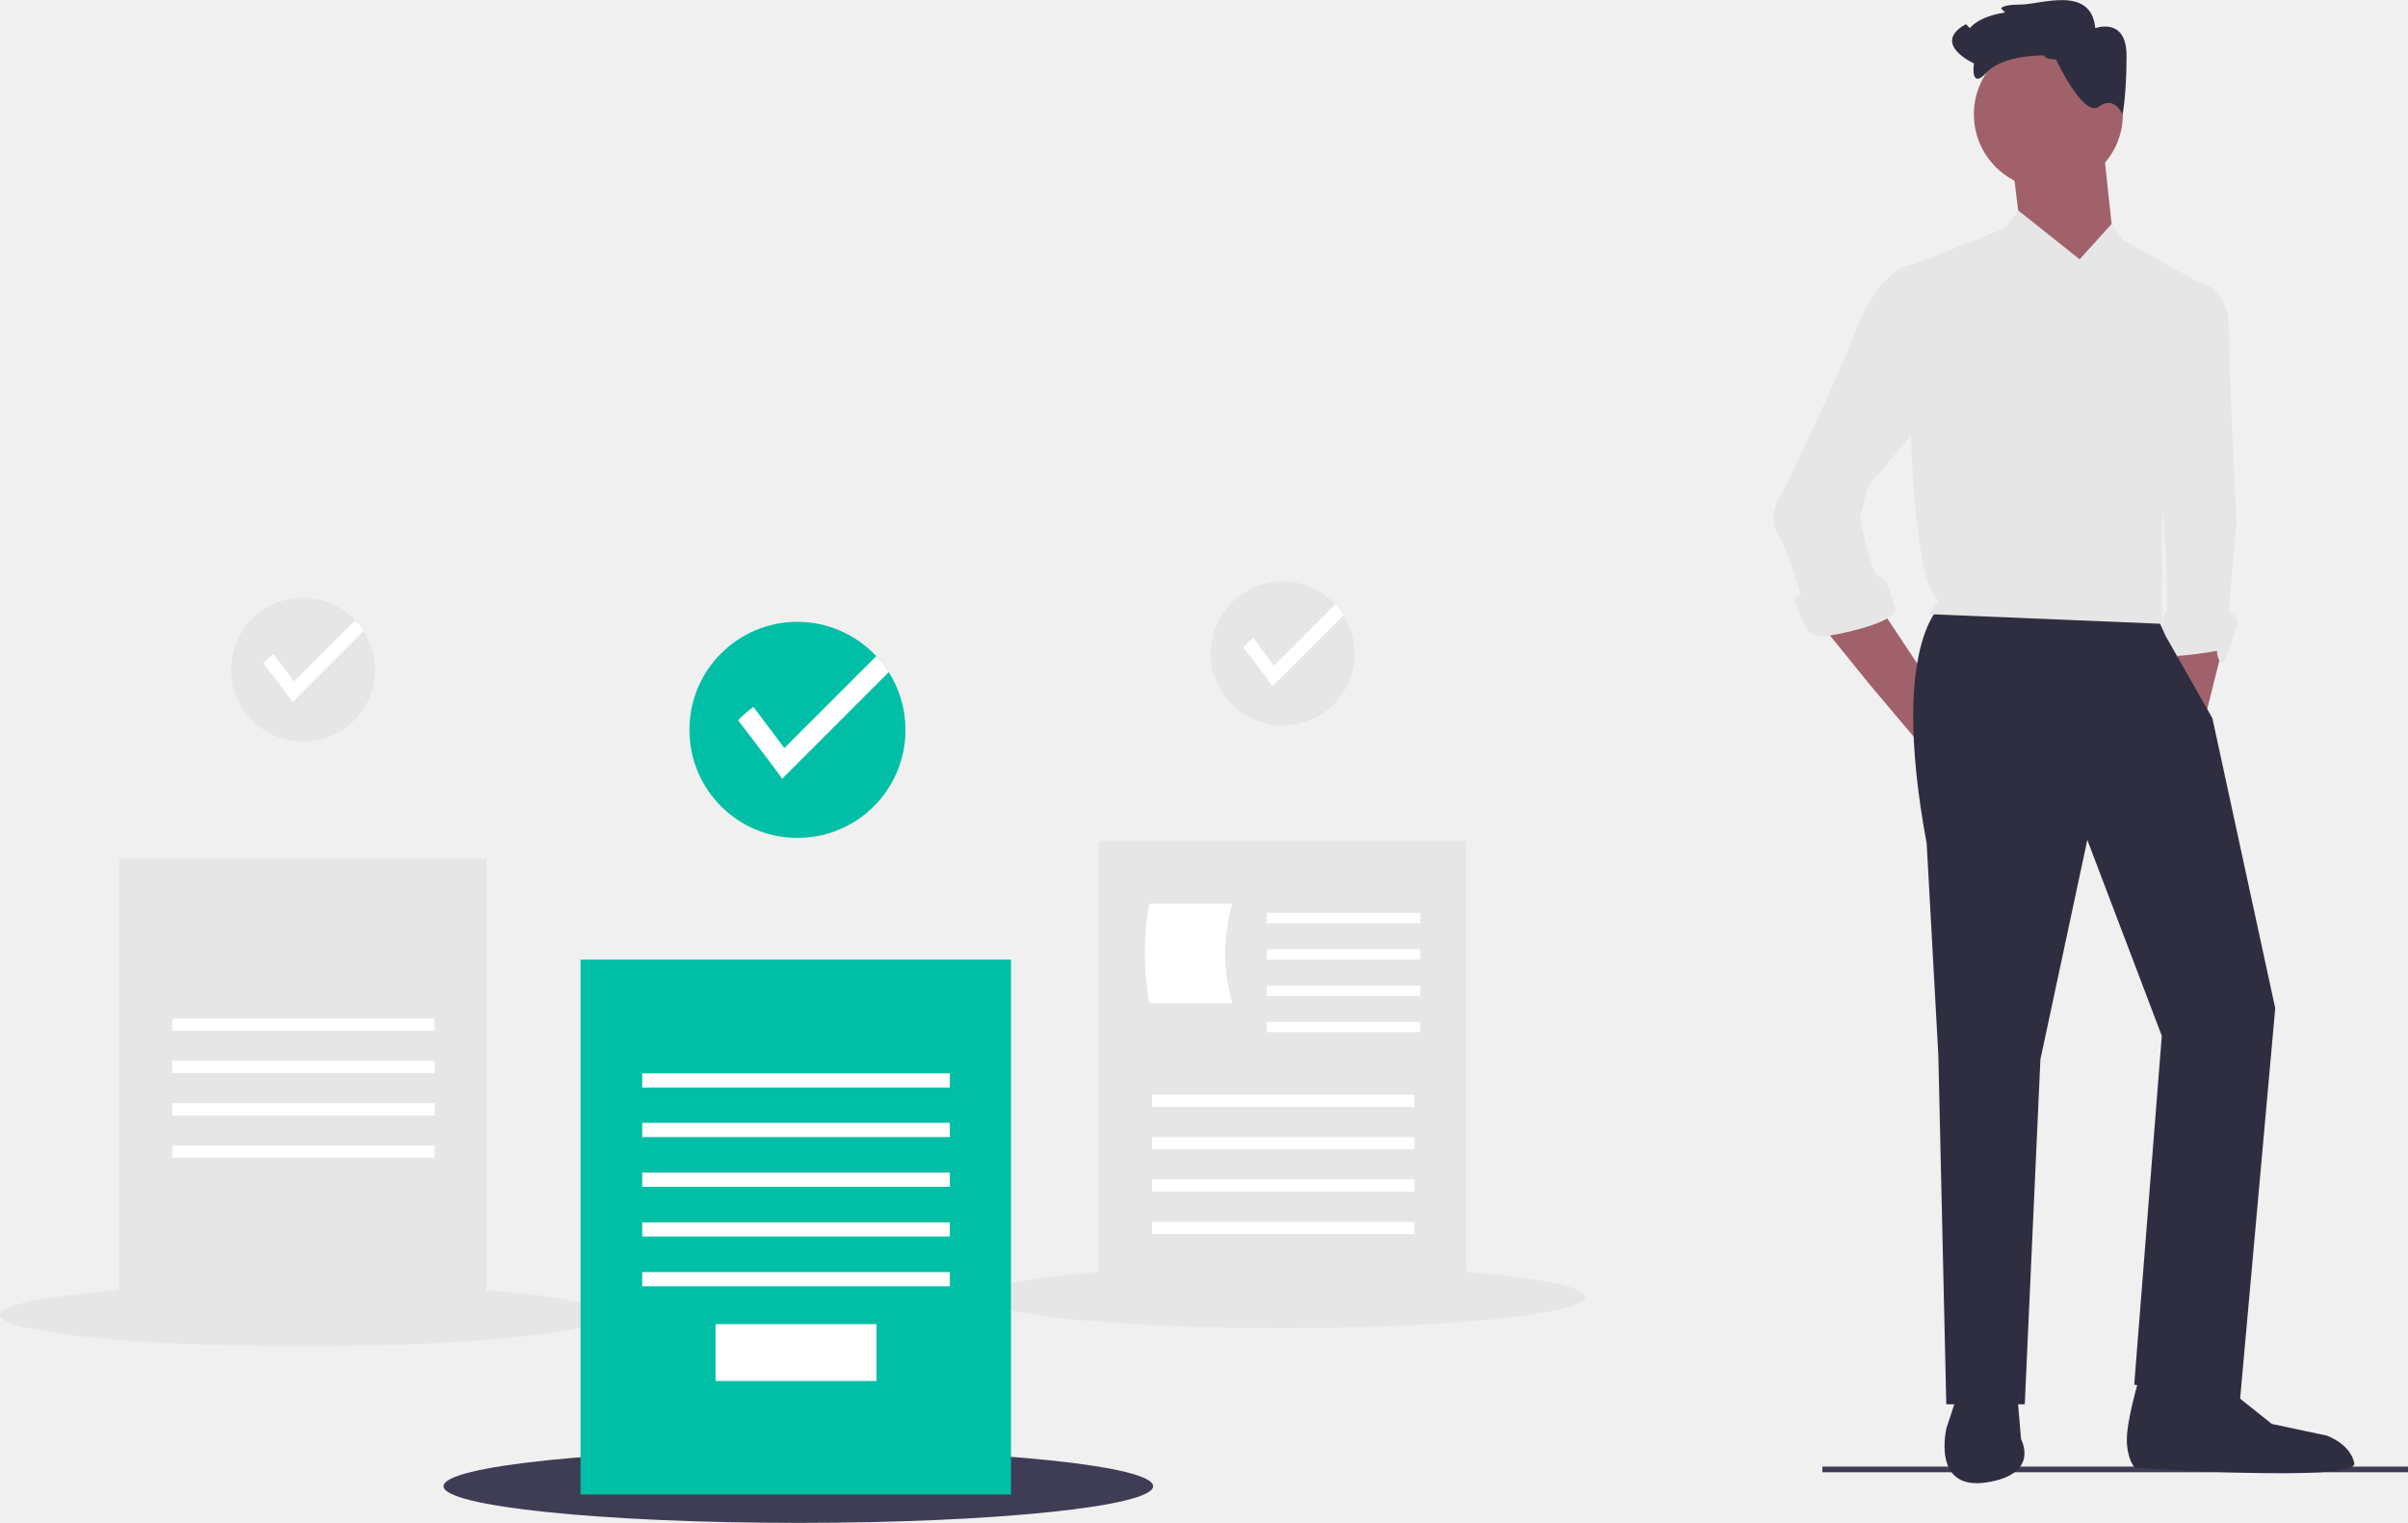
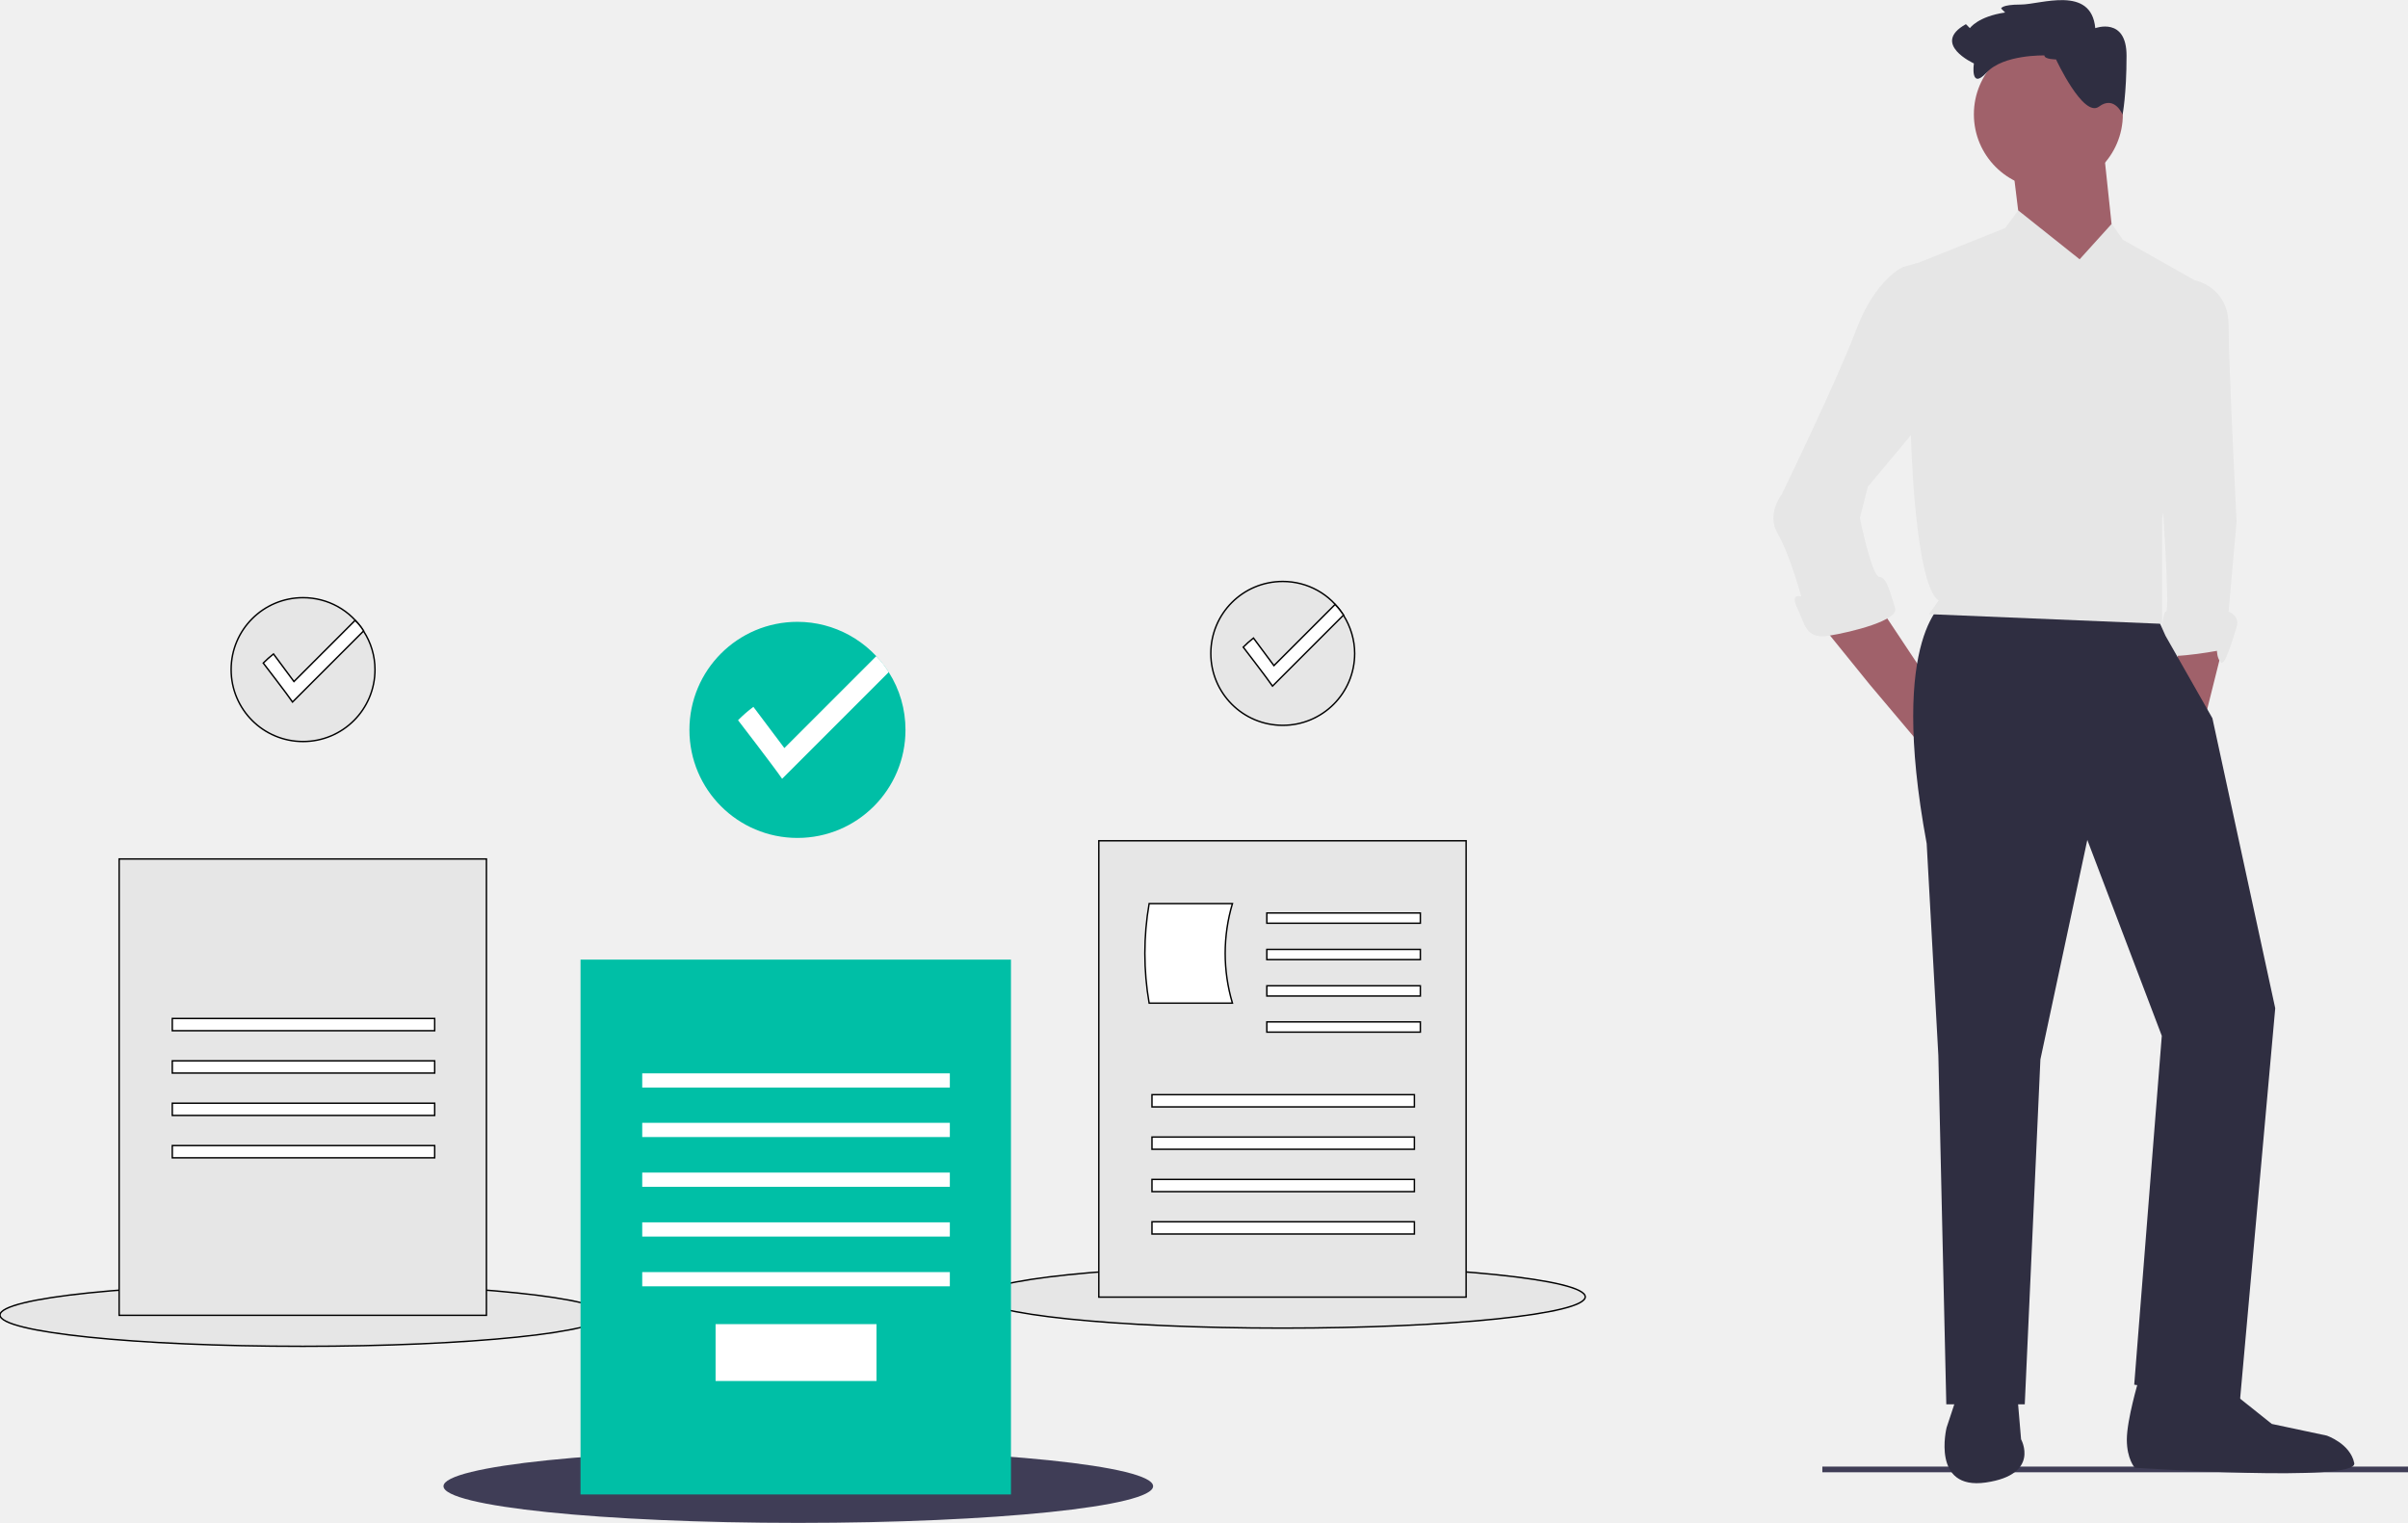
<svg xmlns="http://www.w3.org/2000/svg" version="1.1" id="ba655a8f-b4ad-4c33-a1da-708fab31f9a8" x="0px" y="0px" viewBox="0 0 847 535.6" style="enable-background:new 0 0 847 535.6;" xml:space="preserve">
  <style type="text/css">
	.st0{fill:#3F3D56;}
	.st1{fill:#A0616A;}
	.st2{fill:#E6E6E6;}
	.st3{fill:#2F2E41;}
- 	.st4{fill:#FFFFFF;}
- 	.st5{fill:#00BFA6;}
+ 	.st4{fill:#E6E6E6;stroke:#000000;stroke-width:0.5;stroke-miterlimit:10;}
+ 	.st5{fill:#FFFFFF;stroke:#000000;stroke-width:0.5;stroke-miterlimit:10;}
+ 	.st6{fill:#00BFA6;}
+ 	.st7{fill:#FFFFFF;}
</style>
  <rect x="641" y="515.8" class="st0" width="206" height="2" />
  <polygon class="st1" points="766,223.6 766,237.4 775.6,252.5 782.5,224.9 " />
  <path class="st2" d="M764.6,100.8l7.5-2.2c0,0,11.8,2.2,11.8,15.9s2.8,68.9,2.8,68.9l-2.8,31.7c0,0,4.1,1.4,2.8,5.5  s-4.1,13.8-5.5,12.4s-1.4-4.1-1.4-4.1s-22.1,4.1-20.7,0s1.4-13.8,2.8-13.8s-1.4-41.4-1.4-41.4L764.6,100.8z" />
  <polygon class="st1" points="639.8,218.7 657.7,240.8 679.8,267 686.7,235.3 674.4,233.4 661.9,214.6 " />
-   <path class="st3" d="M684.6,211.2c0,0-20.7,11-6.9,85.5l4.1,74.5l2.8,122.7h27.6l5.5-121.3l16.5-77.2l26.2,68.9l-9.7,122.7l37.2,5.5  l12.4-137.9l-22.1-102l-16.5-29l-3.4-7.6L684.6,211.2z" />
+   <path class="st3" d="M684.6,211.2c0,0-20.7,11-6.9,85.5l4.1,74.5l2.8,122.7h27.6l5.5-121.3l16.5-77.2l26.2,68.9L750.7,487l37.2,5.5  l12.4-137.9l-22.1-102l-16.5-29l-3.4-7.6L684.6,211.2z" />
  <path class="st3" d="M688.8,489.7l-4.1,12.4c0,0-5.5,22.1,13.8,19.3s12.4-15.2,12.4-15.2l-1.4-16.5H688.8z" />
-   <path class="st3" d="M752.2,485.6c0,0-4.1,13.8-4.1,20.7s2.8,9.9,2.8,9.9s78.6,5.3,77.2-1.6s-9.7-9.7-9.7-9.7l-19.3-4.1l-13.8-11  l-27.6-6.9L752.2,485.6z" />
+   <path class="st3" d="M752.2,485.6c0,0-4.1,13.8-4.1,20.7c0,6.9,2.8,9.9,2.8,9.9s78.6,5.3,77.2-1.6s-9.7-9.7-9.7-9.7l-19.3-4.1  l-13.8-11l-27.6-6.9L752.2,485.6z" />
  <circle class="st1" cx="720.5" cy="40.2" r="26.2" />
  <polygon class="st1" points="739.8,51.2 743.9,89.8 734.3,107.7 710.8,81.5 708.1,59.5 " />
  <path class="st2" d="M731.5,91.2L709.9,74l-4.6,6.2L670.8,94l1.4,60.7c0,0,1.4,51,9.7,56.5l-3.4,4.8l82,3.4v-37.2l17.9-80  l-31.7-17.9l-3.9-5.6L731.5,91.2z" />
  <path class="st2" d="M676.3,96.7l-2-4.2l-4.9,1.4c0,0-9.7,4.1-16.5,22.1s-26.2,57.9-26.2,57.9s-5.5,6.9-1.4,13.8s8.3,22.1,8.3,22.1  s-4.1-1.4-1.4,4.1s2.8,11,11,9.7s24.8-5.5,23.4-9.7s-2.8-11-5.5-11s-6.9-20.7-6.9-20.7l2.8-11l20.7-24.8L676.3,96.7z" />
-   <path class="st3" d="M723.2,20.9c0,0-4.1,0-4.1-1.4c0,0-14.4-0.4-20.3,6s-4.5-3.2-4.5-3.2s-15.2-6.9-2.8-13.8l1.4,1.4  c0,0,2.8-4.1,12.4-5.5l-1.4-1.4c0,0,0-1.4,6.9-1.4s24.8-6.9,26.2,8.3c0,0,11-4.1,11,9.7s-1.4,20.7-1.4,20.7s-2.8-6.9-8.3-2.8  S723.2,20.9,723.2,20.9z" />
-   <ellipse class="st2" cx="106.5" cy="462.5" rx="106.5" ry="11" />
-   <rect x="41.9" y="302.1" class="st2" width="129.2" height="160.5" />
-   <rect x="60.6" y="358.2" class="st4" width="92.3" height="4.3" />
-   <rect x="60.6" y="373.1" class="st4" width="92.3" height="4.3" />
-   <rect x="60.6" y="388" class="st4" width="92.3" height="4.3" />
-   <rect x="60.6" y="402.9" class="st4" width="92.3" height="4.3" />
-   <path class="st2" d="M131.9,235.5c0,14-11.3,25.3-25.3,25.3c-14,0-25.3-11.3-25.3-25.3c0-14,11.3-25.3,25.3-25.3  c8.7,0,16.7,4.4,21.3,11.8C130.5,226,131.9,230.7,131.9,235.5z" />
-   <path class="st4" d="M127.9,221.9l-25,25c-1.6-2.4-10.3-13.7-10.3-13.7c1.1-1.1,2.3-2.2,3.6-3.2l7.2,9.7l21.5-21.5  C126.1,219.3,127.1,220.6,127.9,221.9z" />
-   <ellipse class="st2" cx="451.1" cy="456.1" rx="106.5" ry="11" />
-   <rect x="386.5" y="295.7" class="st2" width="129.2" height="160.5" />
-   <rect x="405.2" y="385" class="st4" width="92.3" height="4.3" />
-   <rect x="405.2" y="399.9" class="st4" width="92.3" height="4.3" />
-   <rect x="405.2" y="414.8" class="st4" width="92.3" height="4.3" />
-   <rect x="405.2" y="429.7" class="st4" width="92.3" height="4.3" />
-   <path class="st4" d="M433.5,352.8h-29.3c-2-11.6-2-23.4,0-35h29.3C430.1,329.2,430.1,341.4,433.5,352.8z" />
-   <rect x="445.6" y="321.1" class="st4" width="54" height="3.6" />
-   <rect x="445.6" y="333.9" class="st4" width="54" height="3.6" />
-   <rect x="445.6" y="346.7" class="st4" width="54" height="3.6" />
-   <rect x="445.6" y="359.4" class="st4" width="54" height="3.6" />
-   <path class="st2" d="M476.5,229.8c0,14-11.3,25.3-25.3,25.3c-14,0-25.3-11.3-25.3-25.3c0-14,11.3-25.3,25.3-25.3  c8.7,0,16.7,4.4,21.3,11.8C475.1,220.4,476.5,225.1,476.5,229.8z" />
-   <path class="st4" d="M472.6,216.3l-25,25c-1.6-2.4-10.3-13.7-10.3-13.7c1.1-1.1,2.3-2.2,3.6-3.2l7.2,9.7l21.5-21.5  C470.7,213.7,471.7,215,472.6,216.3z" />
+   <path class="st3" d="M723.2,20.9c0,0-4.1,0-4.1-1.4c0,0-14.4-0.4-20.3,6s-4.5-3.2-4.5-3.2s-15.2-6.9-2.8-13.8l1.4,1.4  c0,0,2.8-4.1,12.4-5.5L703.9,3c0,0,0-1.4,6.9-1.4s24.8-6.9,26.2,8.3c0,0,11-4.1,11,9.7s-1.4,20.7-1.4,20.7s-2.8-6.9-8.3-2.8  S723.2,20.9,723.2,20.9z" />
+   <ellipse class="st4" cx="106.5" cy="462.5" rx="106.5" ry="11" />
+   <rect x="41.9" y="302.1" class="st4" width="129.2" height="160.5" />
+   <rect x="60.6" y="358.2" class="st5" width="92.3" height="4.3" />
+   <rect x="60.6" y="373.1" class="st5" width="92.3" height="4.3" />
+   <rect x="60.6" y="388" class="st5" width="92.3" height="4.3" />
+   <rect x="60.6" y="402.9" class="st5" width="92.3" height="4.3" />
+   <path class="st4" d="M131.9,235.5c0,14-11.3,25.3-25.3,25.3s-25.3-11.3-25.3-25.3s11.3-25.3,25.3-25.3c8.7,0,16.7,4.4,21.3,11.8  C130.5,226,131.9,230.7,131.9,235.5z" />
+   <path class="st5" d="M127.9,221.9l-25,25c-1.6-2.4-10.3-13.7-10.3-13.7c1.1-1.1,2.3-2.2,3.6-3.2l7.2,9.7l21.5-21.5  C126.1,219.3,127.1,220.6,127.9,221.9z" />
+   <ellipse class="st4" cx="451.1" cy="456.1" rx="106.5" ry="11" />
+   <rect x="386.5" y="295.7" class="st4" width="129.2" height="160.5" />
+   <rect x="405.2" y="385" class="st5" width="92.3" height="4.3" />
+   <rect x="405.2" y="399.9" class="st5" width="92.3" height="4.3" />
+   <rect x="405.2" y="414.8" class="st5" width="92.3" height="4.3" />
+   <rect x="405.2" y="429.7" class="st5" width="92.3" height="4.3" />
+   <path class="st5" d="M433.5,352.8h-29.3c-2-11.6-2-23.4,0-35h29.3C430.1,329.2,430.1,341.4,433.5,352.8z" />
+   <rect x="445.6" y="321.1" class="st5" width="54" height="3.6" />
+   <rect x="445.6" y="333.9" class="st5" width="54" height="3.6" />
+   <rect x="445.6" y="346.7" class="st5" width="54" height="3.6" />
+   <rect x="445.6" y="359.4" class="st5" width="54" height="3.6" />
+   <path class="st4" d="M476.5,229.8c0,14-11.3,25.3-25.3,25.3s-25.3-11.3-25.3-25.3s11.3-25.3,25.3-25.3c8.7,0,16.7,4.4,21.3,11.8  C475.1,220.4,476.5,225.1,476.5,229.8z" />
+   <path class="st5" d="M472.6,216.3l-25,25c-1.6-2.4-10.3-13.7-10.3-13.7c1.1-1.1,2.3-2.2,3.6-3.2l7.2,9.7l21.5-21.5  C470.7,213.7,471.7,215,472.6,216.3z" />
  <ellipse class="st0" cx="280.8" cy="522.7" rx="124.8" ry="12.9" />
-   <rect x="204.2" y="337.5" class="st5" width="151.4" height="188.1" />
-   <rect x="225.9" y="377.5" class="st4" width="108.2" height="5" />
-   <rect x="225.9" y="394.9" class="st4" width="108.2" height="5" />
-   <rect x="225.9" y="412.4" class="st4" width="108.2" height="5" />
-   <rect x="225.9" y="429.9" class="st4" width="108.2" height="5" />
-   <rect x="225.9" y="447.4" class="st4" width="108.2" height="5" />
-   <rect x="251.7" y="465.7" class="st4" width="56.6" height="20" />
-   <path class="st5" d="M318.5,256.7c0,21-17,38-38,38c-21,0-38-17-38-38s17-38,38-38c13,0,25.1,6.7,32.1,17.7  C316.5,242.5,318.5,249.5,318.5,256.7z" />
-   <path class="st4" d="M312.6,236.4l-37.5,37.5c-2.4-3.6-15.5-20.6-15.5-20.6c1.7-1.7,3.5-3.3,5.4-4.7l10.9,14.5l32.3-32.3  C309.9,232.4,311.3,234.3,312.6,236.4z" />
+   <rect x="204.2" y="337.5" class="st6" width="151.4" height="188.1" />
+   <rect x="225.9" y="377.5" class="st7" width="108.2" height="5" />
+   <rect x="225.9" y="394.9" class="st7" width="108.2" height="5" />
+   <rect x="225.9" y="412.4" class="st7" width="108.2" height="5" />
+   <rect x="225.9" y="429.9" class="st7" width="108.2" height="5" />
+   <rect x="225.9" y="447.4" class="st7" width="108.2" height="5" />
+   <rect x="251.7" y="465.7" class="st7" width="56.6" height="20" />
+   <path class="st6" d="M318.5,256.7c0,21-17,38-38,38s-38-17-38-38s17-38,38-38c13,0,25.1,6.7,32.1,17.7  C316.5,242.5,318.5,249.5,318.5,256.7z" />
+   <path class="st7" d="M312.6,236.4l-37.5,37.5c-2.4-3.6-15.5-20.6-15.5-20.6c1.7-1.7,3.5-3.3,5.4-4.7l10.9,14.5l32.3-32.3  C309.9,232.4,311.3,234.3,312.6,236.4z" />
</svg>
